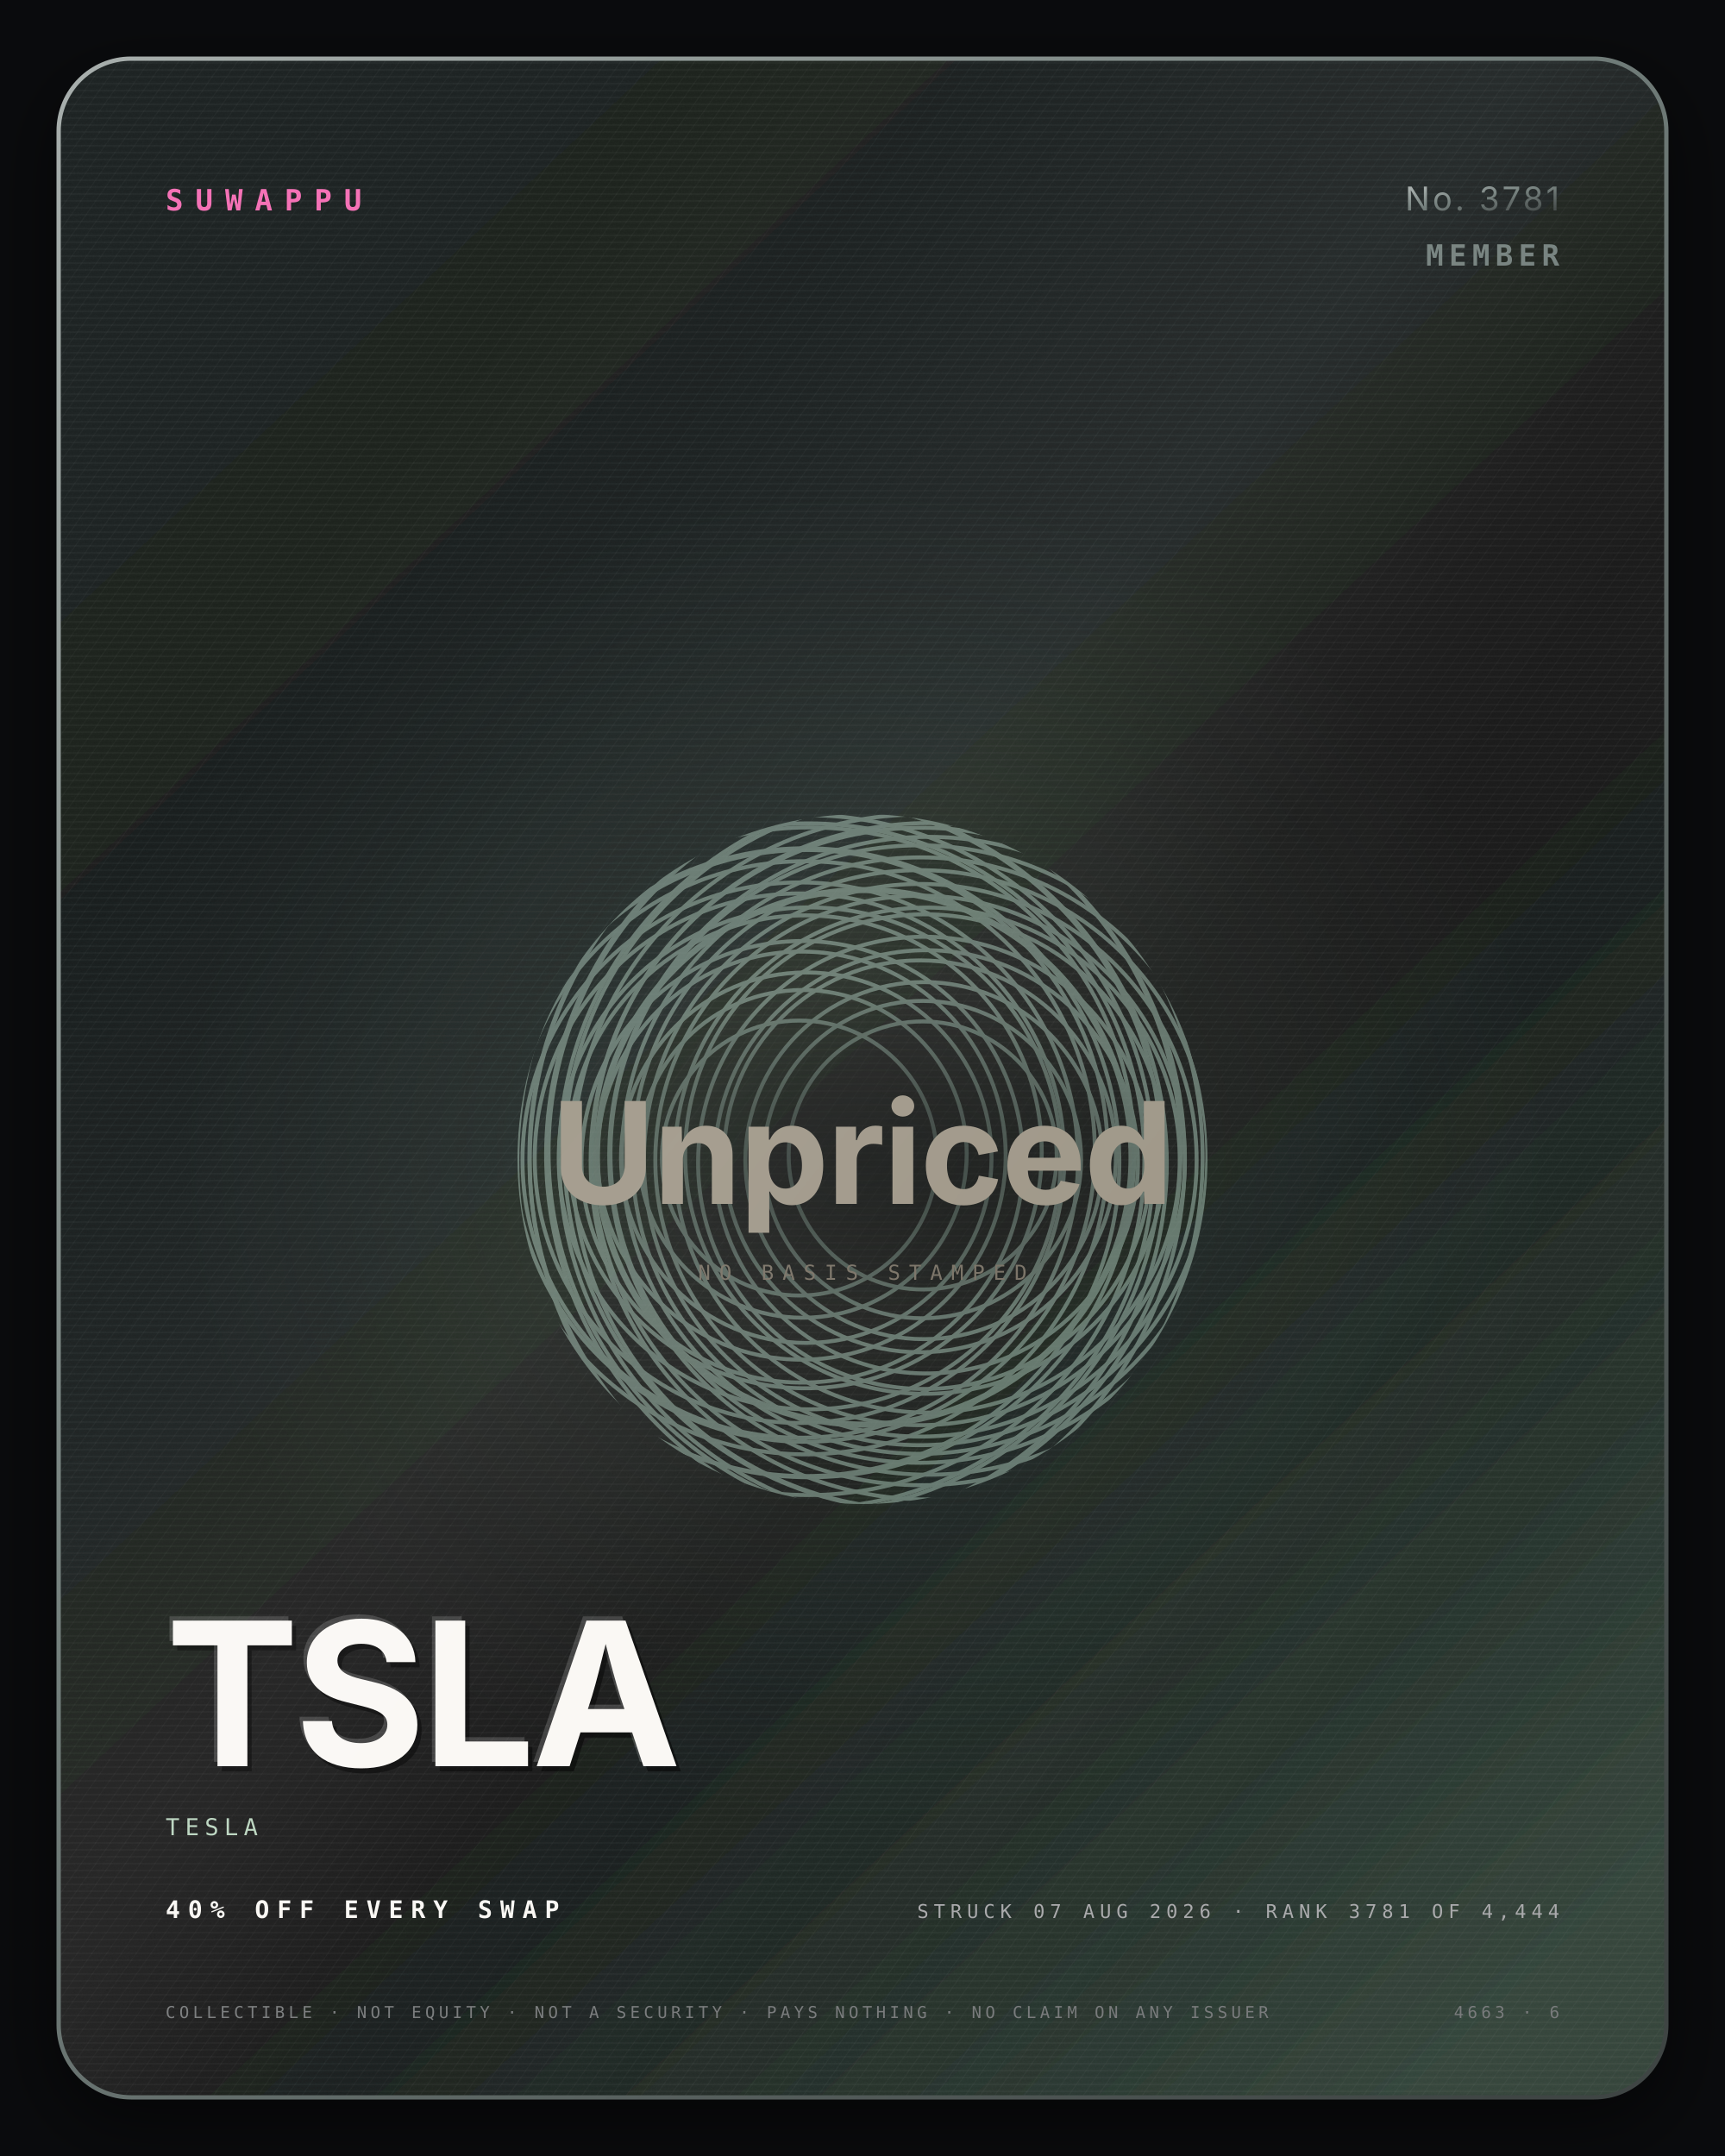
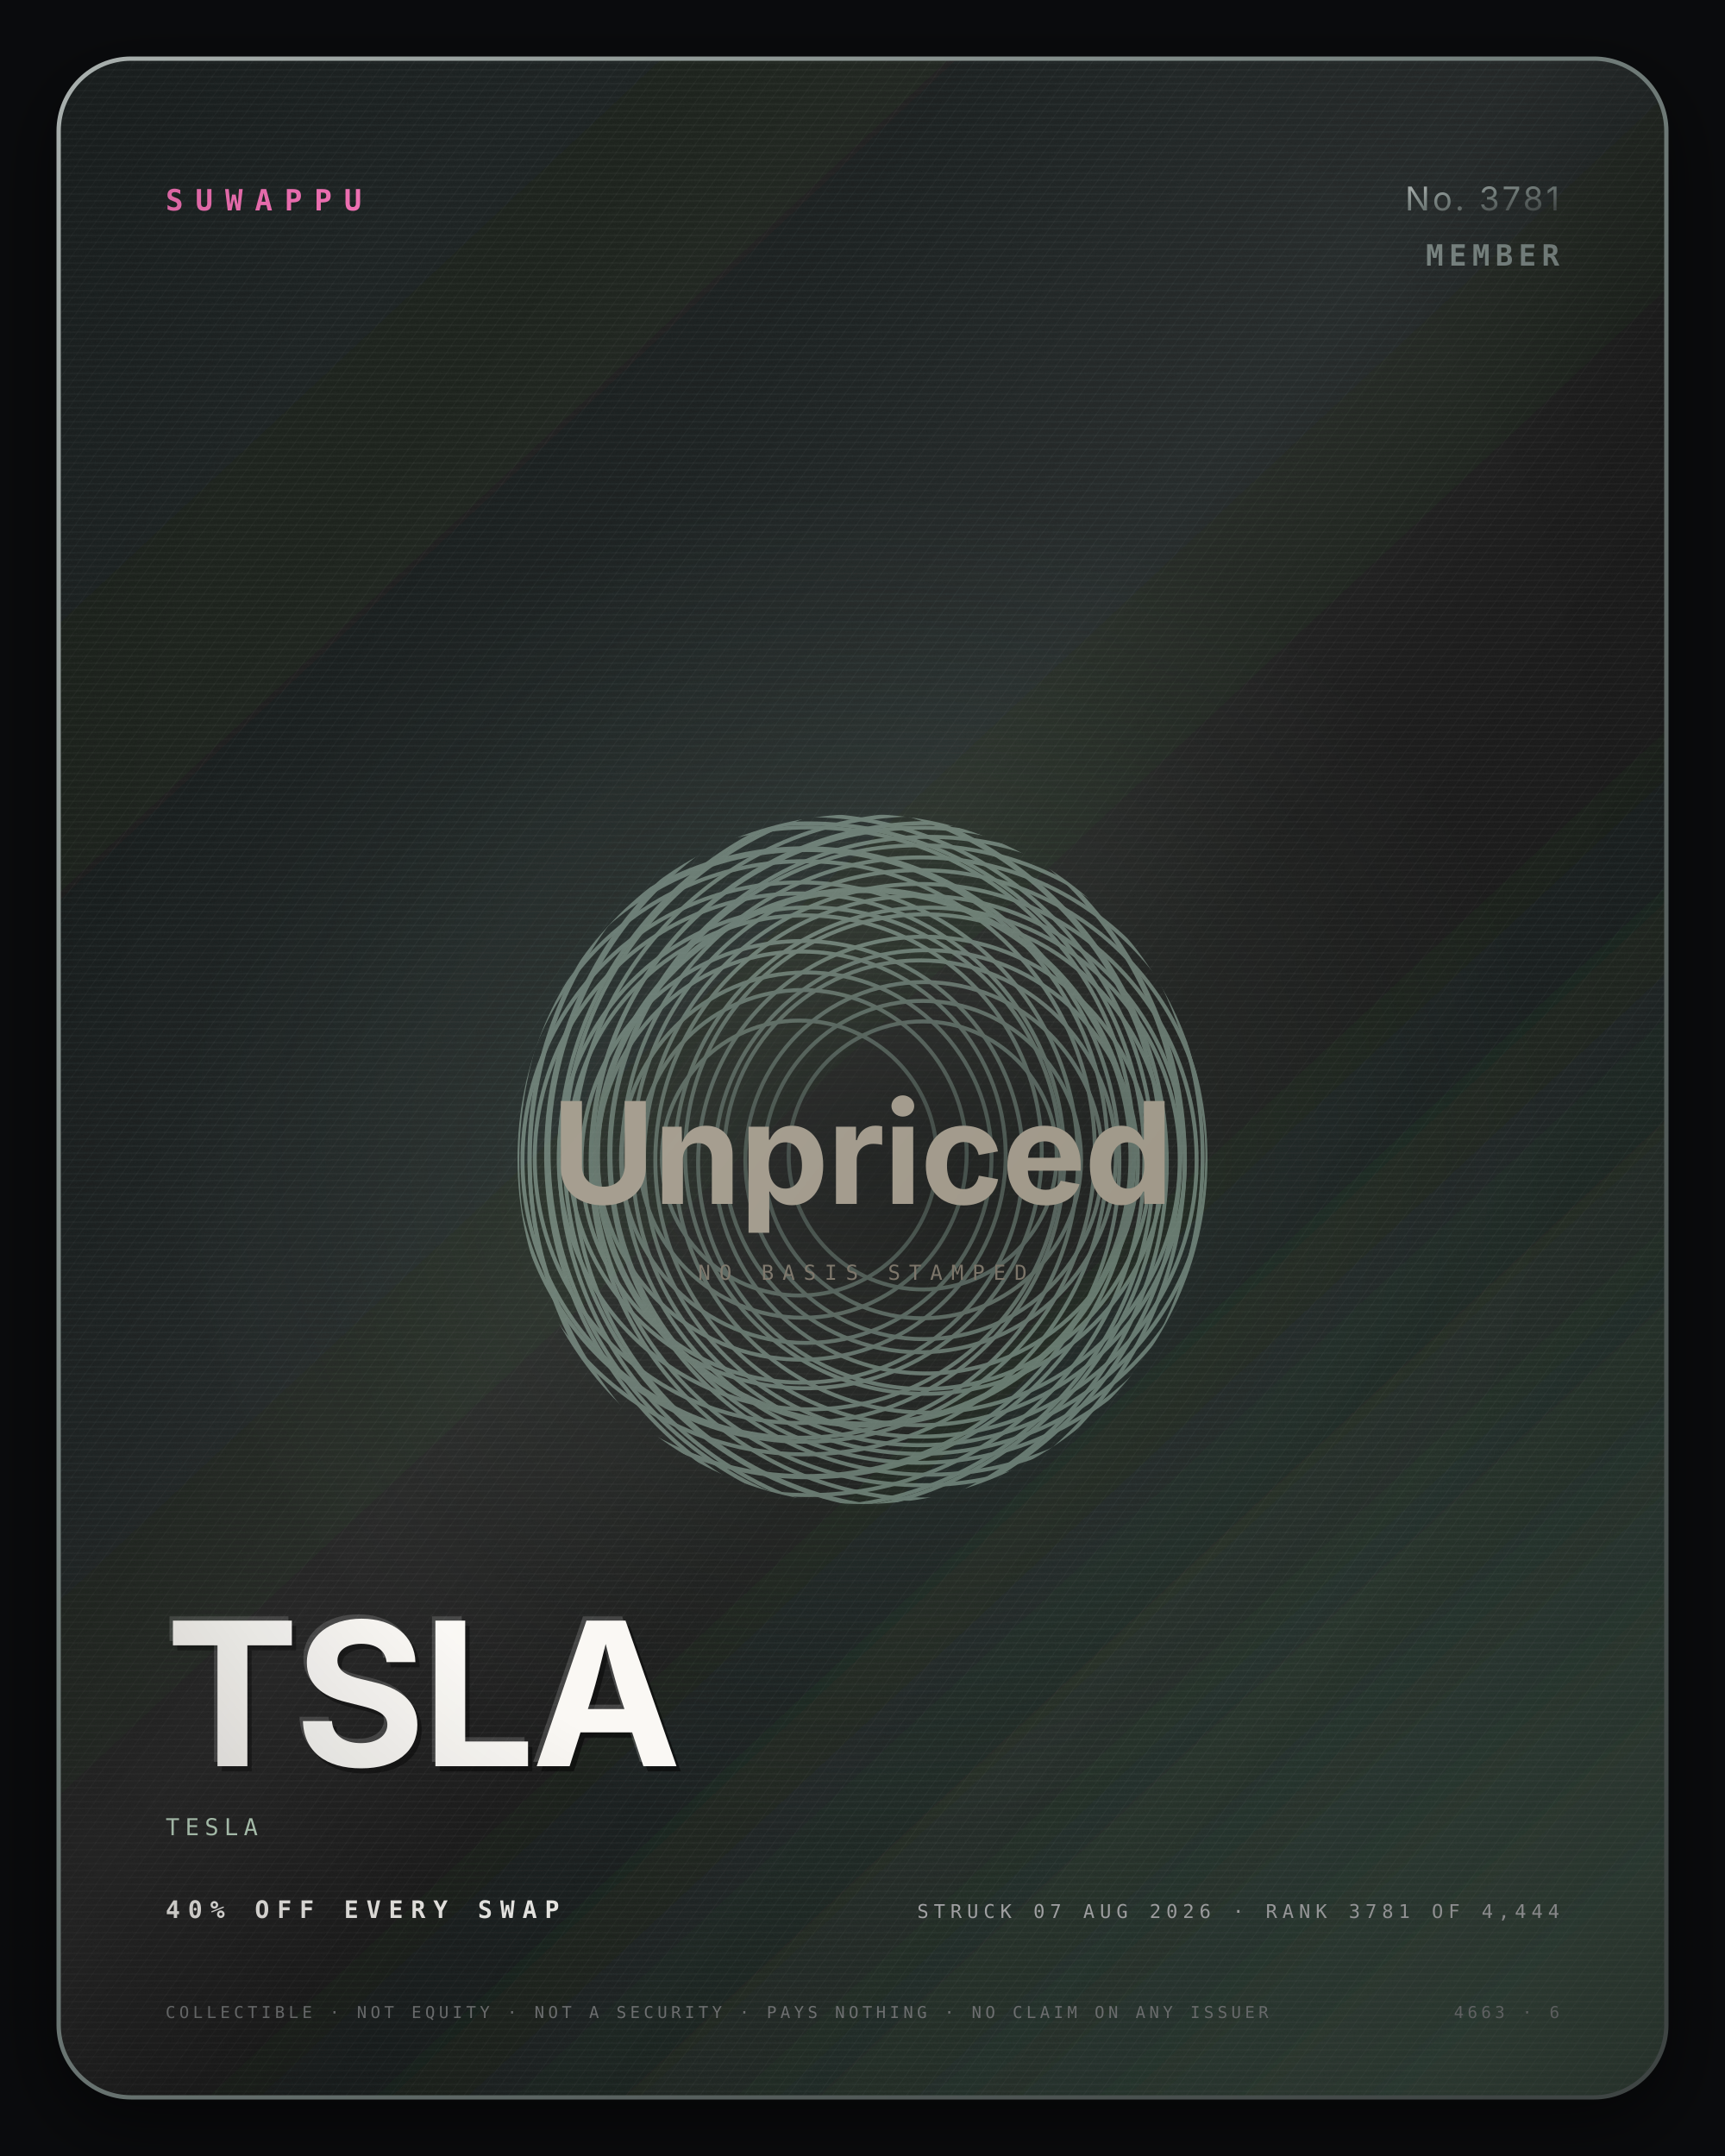
<svg xmlns="http://www.w3.org/2000/svg" width="1000" height="1250" viewBox="0 0 1000 1250" role="img" aria-label="TSLA position card">
  <defs>
    <clipPath id="cut">
      <circle cx="500.0" cy="672" r="200" />
    </clipPath>
    <clipPath id="card">
      <rect x="34" y="34" width="932" height="1182" rx="42" />
    </clipPath>
    <linearGradient id="mgrad" x1="0" y1="0" x2="0.9" y2="1">
      <stop offset="0" stop-color="#a8afad" />
      <stop offset="0.45" stop-color="#727e7b" />
      <stop offset="1" stop-color="#3f4544" />
    </linearGradient>
    <linearGradient id="sheen" x1="0" y1="0" x2="1" y2="1">
      <stop offset="0.22" stop-color="#ffffff" stop-opacity="0" />
      <stop offset="0.46" stop-color="#ffffff" stop-opacity="0.065" />
      <stop offset="0.58" stop-color="#ffffff" stop-opacity="0.015" />
      <stop offset="0.80" stop-color="#ffffff" stop-opacity="0" />
    </linearGradient>
    <pattern id="brush" width="1000" height="4" patternUnits="userSpaceOnUse">
      <line x1="0" y1="0.5" x2="1000" y2="0.5" stroke="#ffffff" stroke-opacity="0.028" stroke-width="1" />
      <line x1="0" y1="2.5" x2="1000" y2="2.5" stroke="#000000" stroke-opacity="0.020" stroke-width="1" />
    </pattern>
    <filter id="drop" x="-6%" y="-6%" width="112%" height="112%">
      <feDropShadow dx="0" dy="14" stdDeviation="20" flood-color="#000000" flood-opacity="0.55" />
    </filter>
    <filter id="grain">
      <feTurbulence type="fractalNoise" baseFrequency="0.9" numOctaves="2" seed="7" stitchTiles="stitch" />
      <feColorMatrix type="matrix" values="0 0 0 0 0.5 0 0 0 0 0.5 0 0 0 0 0.5 0 0 0 0.04 0" />
    </filter>
    <radialGradient id="fadeg" gradientUnits="userSpaceOnUse" cx="501.0" cy="671" r="250.0">
      <stop offset="0.88" stop-color="#ffffff" />
      <stop offset="1" stop-color="#000000" />
    </radialGradient>
    <mask id="fade">
      <circle cx="501.0" cy="671" r="250.0" fill="url(#fadeg)" />
    </mask>
    <radialGradient id="vig" cx="0.5" cy="0.42" r="0.75">
      <stop offset="0.55" stop-color="#000000" stop-opacity="0" />
      <stop offset="1" stop-color="#000000" stop-opacity="0.34" />
    </radialGradient>
    <linearGradient id="plate" x1="0.1" y1="0" x2="0.85" y2="1">
      <stop offset="0" stop-color="#1d2422" />
      <stop offset="0.62" stop-color="#131716" />
      <stop offset="1" stop-color="#34453b" />
    </linearGradient>
    <radialGradient id="bloom" cx="0.5" cy="0.5" r="0.5">
      <stop offset="0" stop-color="#8d8577" stop-opacity="0.12" />
      <stop offset="0.5" stop-color="#86b894" stop-opacity="0.06" />
      <stop offset="1" stop-color="#86b894" stop-opacity="0" />
    </radialGradient>
    <radialGradient id="clear" cx="0.5" cy="0.5" r="0.5">
      <stop offset="0" stop-color="#131716" stop-opacity="0.62" />
      <stop offset="0.42" stop-color="#131716" stop-opacity="0.40" />
      <stop offset="1" stop-color="#131716" stop-opacity="0" />
    </radialGradient>
    <pattern id="hatch" width="7" height="7" patternUnits="userSpaceOnUse" patternTransform="rotate(35)">
      <line x1="0" y1="0" x2="0" y2="7" stroke="#ffffff" stroke-opacity="0.030" stroke-width="1" />
    </pattern>
  </defs>
  <rect width="1000" height="1250" fill="#0a0b0d" />
  <rect x="34" y="34" width="932" height="1182" rx="42" fill="url(#plate)" filter="url(#drop)" />
  <g clip-path="url(#card)">
    <rect width="1000" height="1250" fill="url(#hatch)" />
    <rect width="1000" height="1250" fill="url(#brush)" />
    <rect width="1000" height="1250" fill="none" filter="url(#grain)" />
    <ellipse cx="501.0" cy="671" rx="400.0" ry="390.0" fill="url(#bloom)" />
    <g clip-path="url(#cut)" stroke="#89a194" fill="none" stroke-width="2.3" opacity="0.66">
      <circle cx="463.4" cy="671.4" r="79.7" />
      <circle cx="465.4" cy="669.0" r="95.0" />
      <circle cx="467.4" cy="671.2" r="107.4" />
      <circle cx="464.7" cy="670.0" r="118.3" />
      <circle cx="465.1" cy="673.6" r="128.0" />
      <circle cx="466.8" cy="667.8" r="137.1" />
      <circle cx="469.4" cy="671.6" r="145.5" />
      <circle cx="463.5" cy="671.5" r="153.5" />
      <circle cx="463.9" cy="672.6" r="161.0" />
      <circle cx="466.4" cy="667.6" r="168.3" />
      <circle cx="466.9" cy="668.0" r="175.2" />
      <circle cx="466.9" cy="673.8" r="182.0" />
      <circle cx="469.2" cy="668.1" r="188.4" />
      <circle cx="468.7" cy="672.1" r="194.7" />
      <circle cx="467.8" cy="673.5" r="200.9" />
      <circle cx="466.4" cy="670.2" r="206.8" />
      <circle cx="463.8" cy="674.4" r="212.6" />
      <circle cx="466.1" cy="667.8" r="218.3" />
      <circle cx="463.0" cy="672.0" r="223.8" />
      <circle cx="467.9" cy="671.2" r="229.3" />
      <circle cx="465.4" cy="667.5" r="234.6" />
      <circle cx="468.6" cy="669.1" r="239.8" />
      <circle cx="463.7" cy="670.7" r="245.0" />
      <circle cx="465.0" cy="672.5" r="250.0" />
      <circle cx="534.9" cy="669.9" r="77.7" />
      <circle cx="534.7" cy="672.3" r="92.0" />
      <circle cx="535.6" cy="672.9" r="103.5" />
      <circle cx="533.3" cy="670.4" r="113.6" />
      <circle cx="537.0" cy="673.6" r="122.7" />
      <circle cx="535.8" cy="674.2" r="131.1" />
      <circle cx="536.2" cy="669.1" r="139.0" />
      <circle cx="537.5" cy="672.6" r="146.4" />
      <circle cx="533.4" cy="672.8" r="153.5" />
      <circle cx="533.5" cy="672.7" r="160.2" />
      <circle cx="533.3" cy="671.2" r="166.7" />
      <circle cx="533.5" cy="670.0" r="172.9" />
      <circle cx="532.9" cy="669.1" r="179.0" />
      <circle cx="538.1" cy="670.1" r="184.9" />
      <circle cx="534.1" cy="670.5" r="190.6" />
      <circle cx="538.5" cy="673.3" r="196.1" />
      <circle cx="533.4" cy="673.7" r="201.5" />
      <circle cx="534.0" cy="668.8" r="206.8" />
      <circle cx="536.2" cy="671.1" r="212.0" />
      <circle cx="535.0" cy="667.9" r="217.0" />
      <circle cx="538.6" cy="669.5" r="222.0" />
      <circle cx="533.8" cy="671.1" r="226.9" />
      <circle cx="538.8" cy="672.8" r="231.7" />
      <circle cx="536.3" cy="673.3" r="236.4" />
      <circle cx="539.5" cy="668.4" r="241.0" />
      <circle cx="532.7" cy="673.5" r="245.5" />
      <circle cx="533.2" cy="668.7" r="250.0" />
      <circle cx="501.0" cy="671.0" r="154.5" stroke-width="2.6" />
      <circle cx="501.0" cy="671.0" r="156.0" stroke-width="1.5" />
    </g>
    <text x="96" y="122" font-family="'Geist Mono','SFMono-Regular',Menlo,Consolas,'DejaVu Sans Mono',monospace" font-size="17" font-weight="bold" letter-spacing="7.0" fill="#f472b6" text-anchor="start">SUWAPPU</text>
    <text x="904" y="122" font-family="Geist,'Inter',system-ui,-apple-system,'Liberation Sans',Arial,sans-serif" font-size="19" fill="url(#mgrad)" text-anchor="end" letter-spacing="1.6">No. 3781</text>
    <text x="904" y="154" font-family="'Geist Mono','SFMono-Regular',Menlo,Consolas,'DejaVu Sans Mono',monospace" font-size="17" font-weight="bold" letter-spacing="3.2" fill="#727e7b" text-anchor="end">MEMBER</text>
    <text x="98.5" y="1027" font-family="Geist,'Inter',system-ui,-apple-system,'Liberation Sans',Arial,sans-serif" font-size="116" font-weight="bold" letter-spacing="-2" fill="#000000" fill-opacity="0.55">TSLA</text>
    <text x="94" y="1021.5" font-family="Geist,'Inter',system-ui,-apple-system,'Liberation Sans',Arial,sans-serif" font-size="116" font-weight="bold" letter-spacing="-2" fill="#ffffff" fill-opacity="0.16">TSLA</text>
    <text x="96" y="1024" font-family="Geist,'Inter',system-ui,-apple-system,'Liberation Sans',Arial,sans-serif" font-size="116" font-weight="bold" letter-spacing="-2" fill="#faf8f4">TSLA</text>
    <text x="96" y="1064" font-family="'Geist Mono','SFMono-Regular',Menlo,Consolas,'DejaVu Sans Mono',monospace" font-size="13.5" font-weight="normal" letter-spacing="3.2" fill="#bad5bf" text-anchor="start">TESLA</text>
-     <ellipse cx="500.0" cy="672" rx="176" ry="100" fill="url(#clear)" />
+     <ellipse cx="500.0" cy="672" rx="176" ry="124" fill="url(#clear)" />
    <text x="500.0" y="698" font-family="Geist,'Inter',system-ui,-apple-system,'Liberation Sans',Arial,sans-serif" font-size="82" font-weight="bold" fill="#a09889" text-anchor="middle" letter-spacing="-1">Unpriced</text>
    <text x="500.0" y="742" font-family="'Geist Mono','SFMono-Regular',Menlo,Consolas,'DejaVu Sans Mono',monospace" font-size="12" font-weight="normal" letter-spacing="5.0" fill="#7a7367" text-anchor="middle">NO BASIS STAMPED</text>
    <text x="96" y="1112" font-family="'Geist Mono','SFMono-Regular',Menlo,Consolas,'DejaVu Sans Mono',monospace" font-size="14" font-weight="bold" letter-spacing="4.5" fill="#faf8f4" text-anchor="start">40% OFF EVERY SWAP</text>
    <text x="904" y="1112" font-family="'Geist Mono','SFMono-Regular',Menlo,Consolas,'DejaVu Sans Mono',monospace" font-size="11" font-weight="normal" letter-spacing="3.0" fill="#aaaaac" text-anchor="end">STRUCK 07 AUG 2026 · RANK 3781 OF 4,444</text>
    <text x="96" y="1170" font-family="'Geist Mono','SFMono-Regular',Menlo,Consolas,'DejaVu Sans Mono',monospace" font-size="9.5" font-weight="normal" letter-spacing="2.2" fill="#797b7c" text-anchor="start">COLLECTIBLE · NOT EQUITY · NOT A SECURITY · PAYS NOTHING · NO CLAIM ON ANY ISSUER</text>
    <text x="904" y="1170" font-family="'Geist Mono','SFMono-Regular',Menlo,Consolas,'DejaVu Sans Mono',monospace" font-size="9.5" font-weight="normal" letter-spacing="2.2" fill="#797b7c" text-anchor="end">4663 · 6</text>
+     <rect width="1000" height="1250" fill="url(#vig)" />
    <rect width="1000" height="1250" fill="url(#sheen)" />
  </g>
  <rect x="34" y="34" width="932" height="1182" rx="42" fill="none" stroke="url(#mgrad)" stroke-width="2.5" />
</svg>
